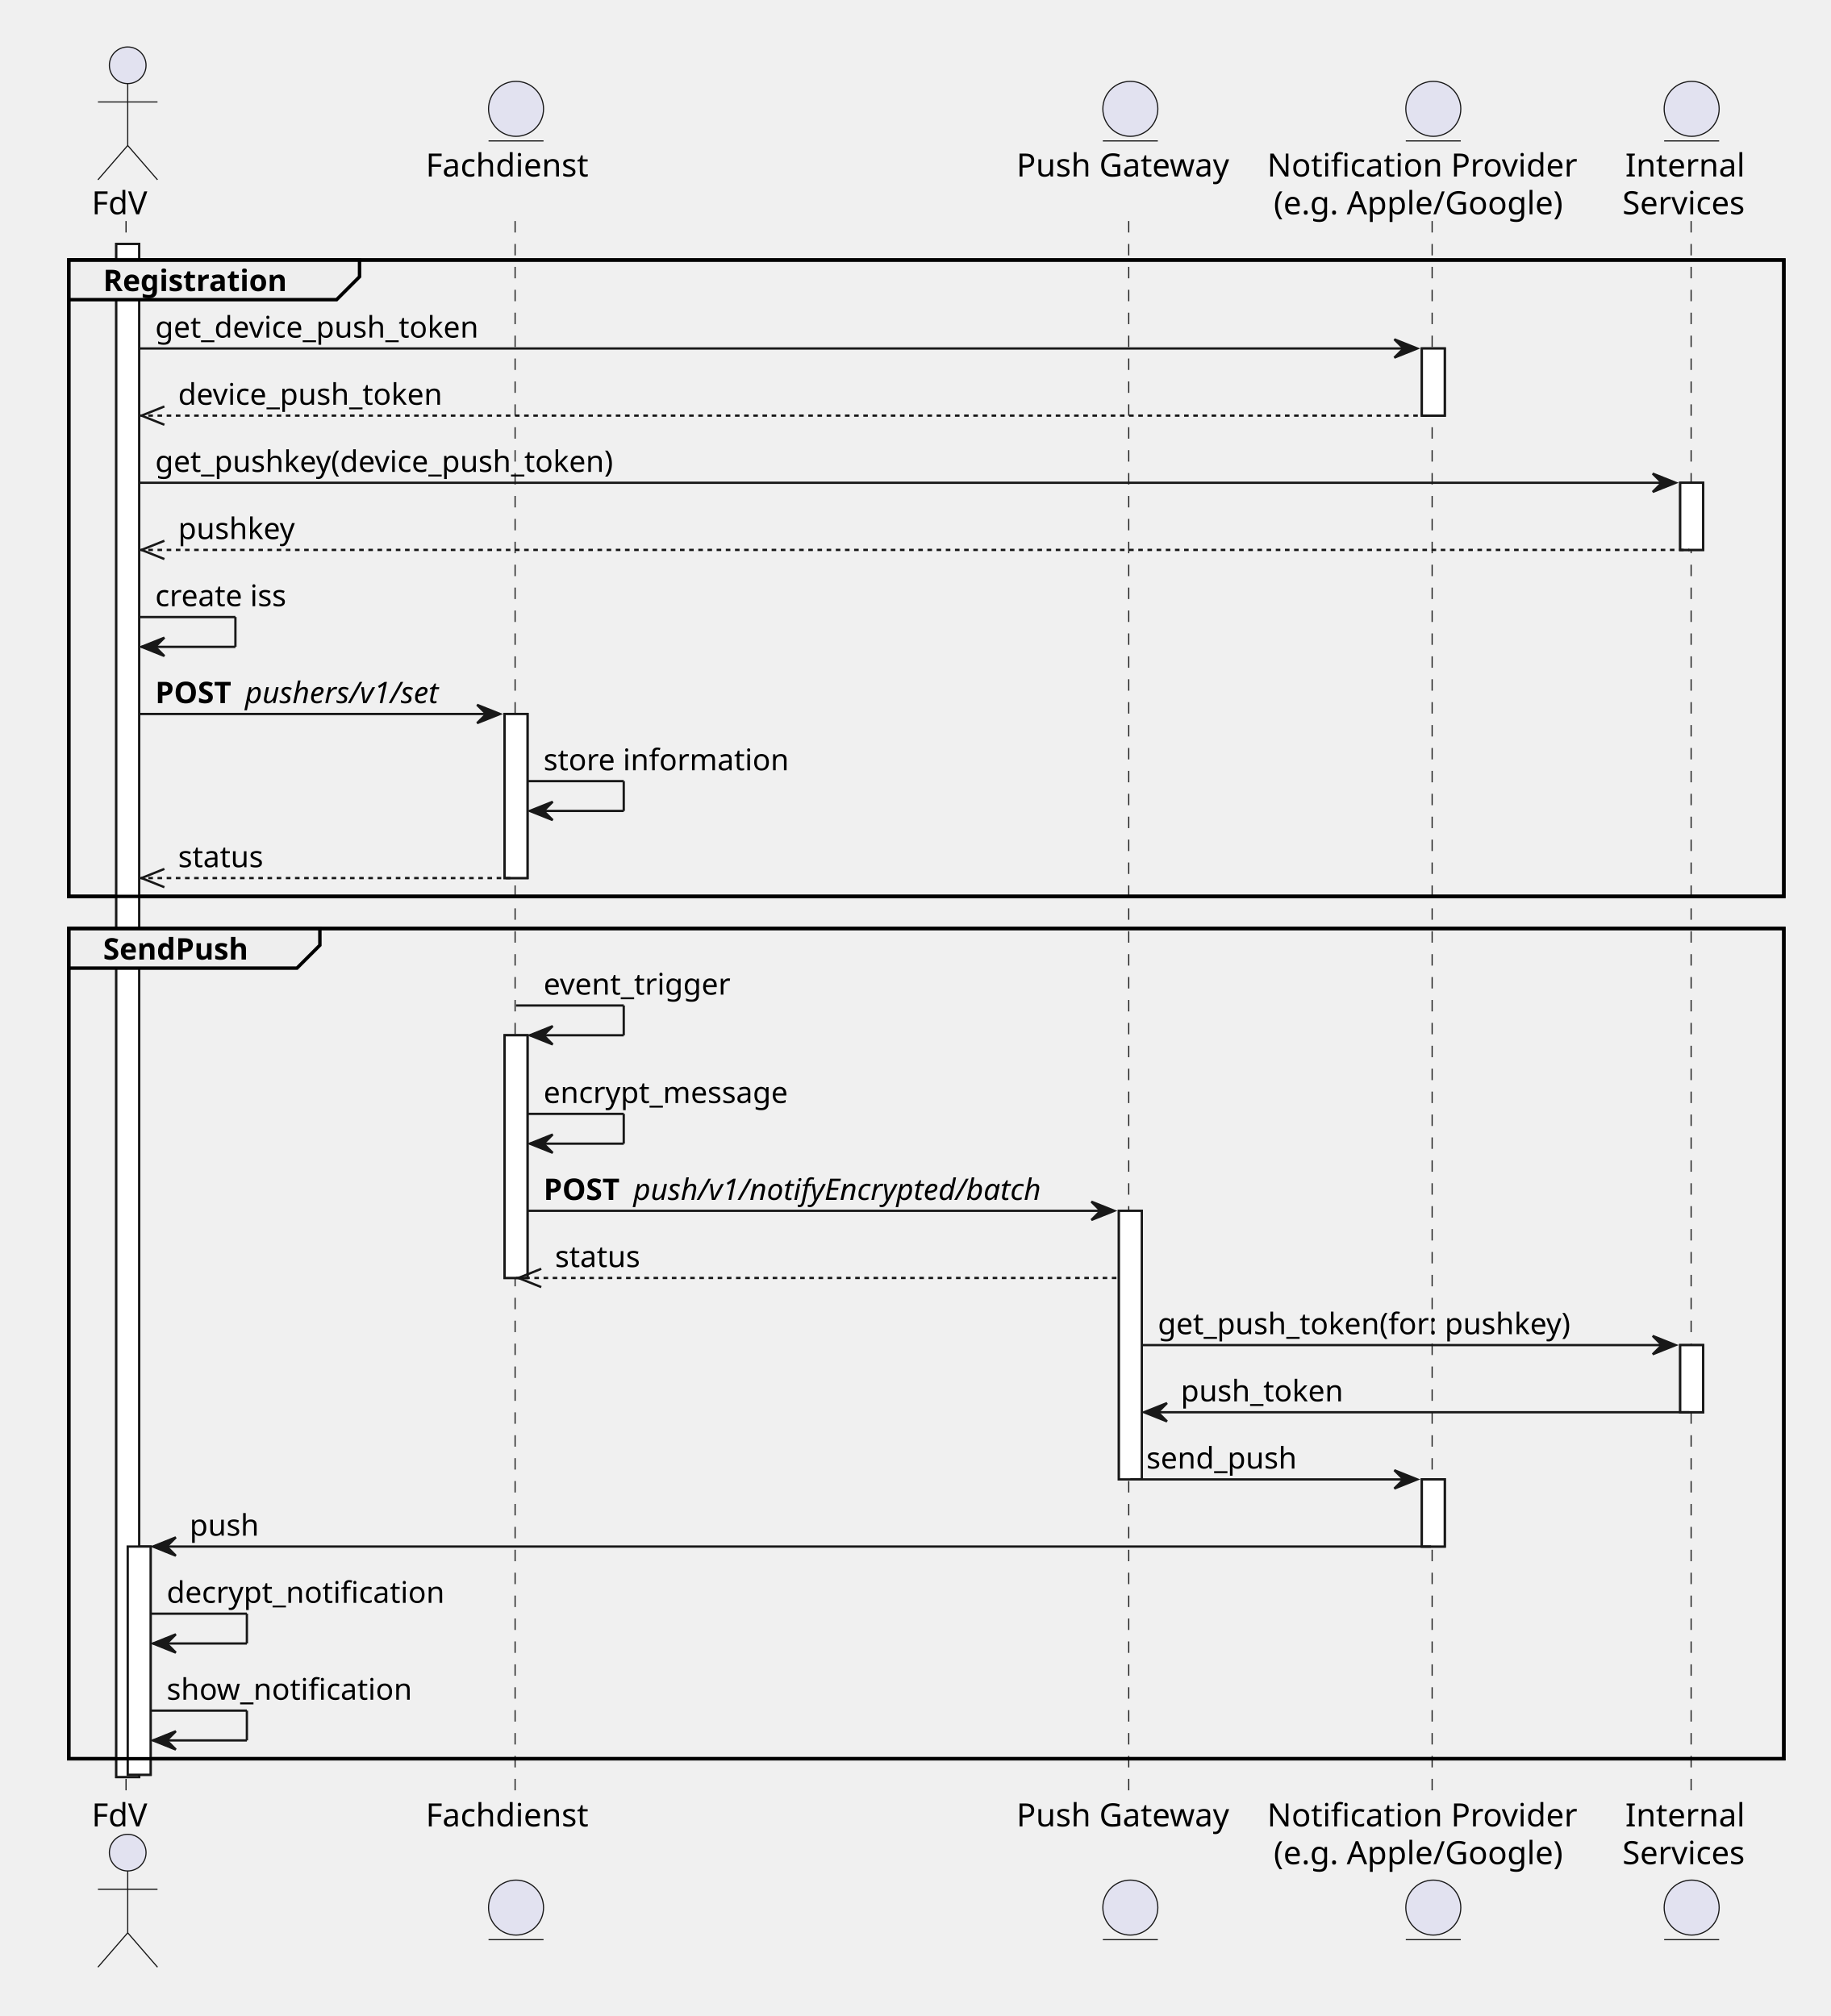
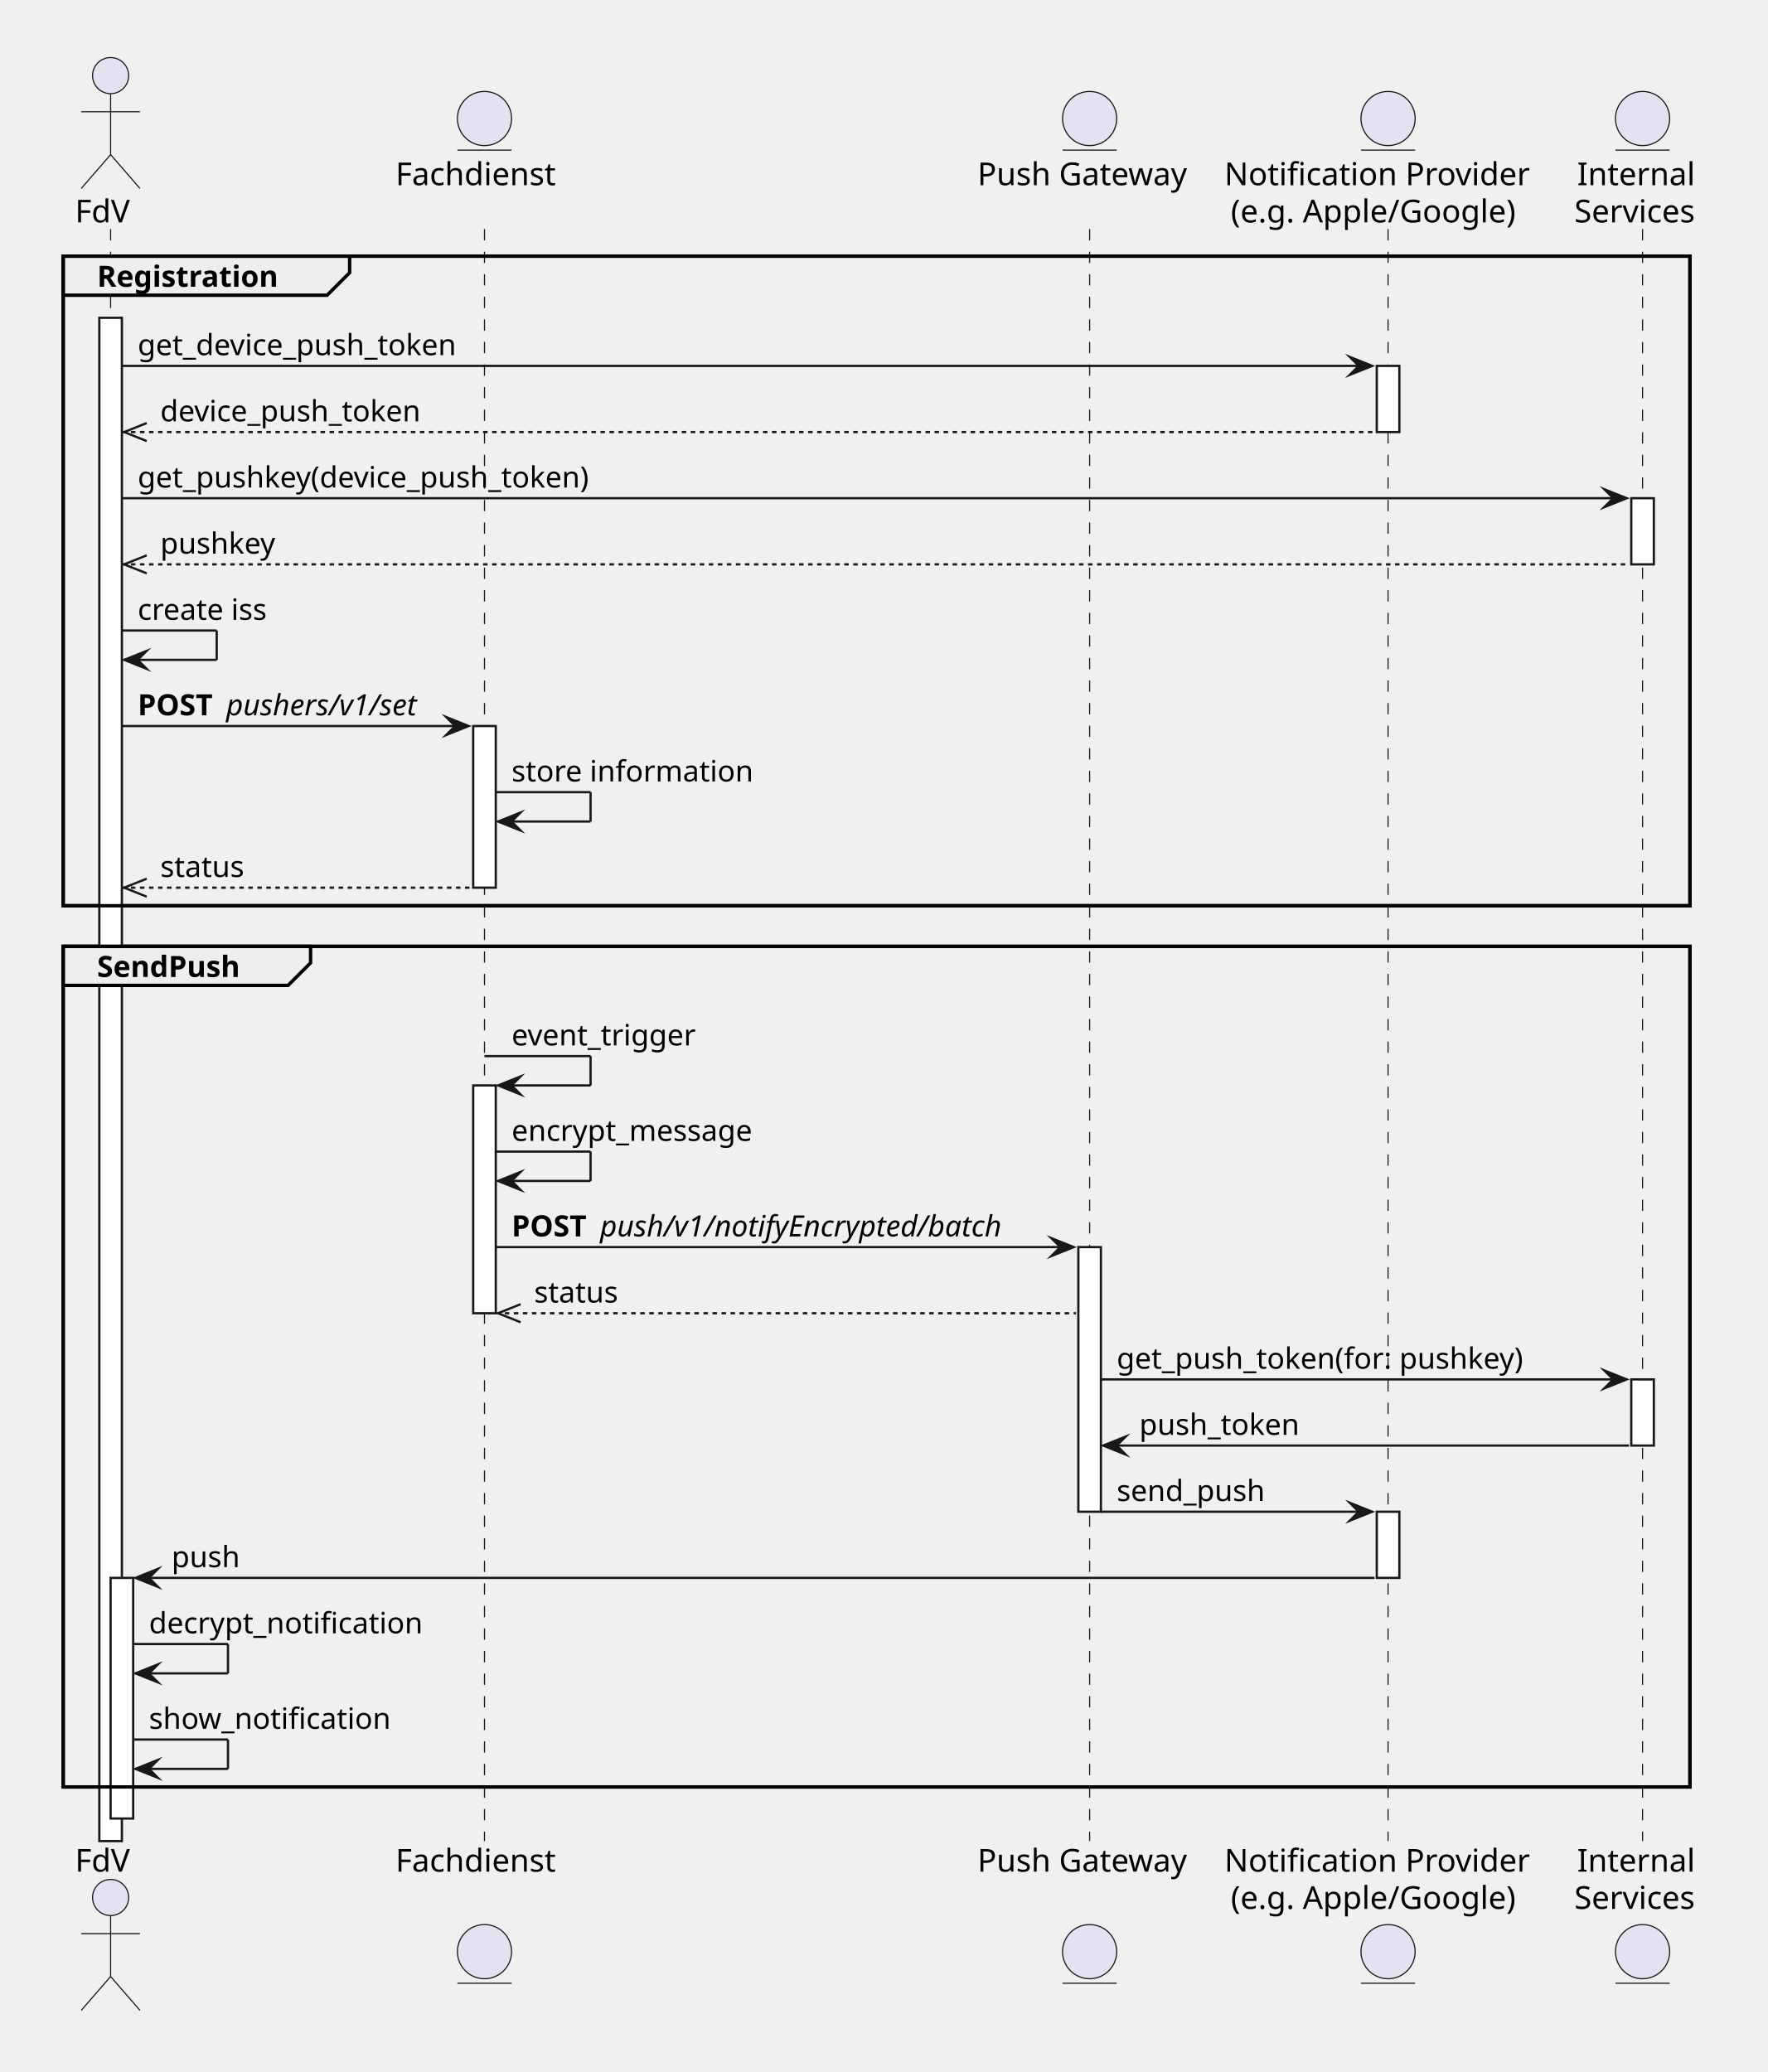
- <svg xmlns="http://www.w3.org/2000/svg" contentStyleType="text/css" data-diagram-type="SEQUENCE" height="880px" preserveAspectRatio="none" style="width:799px;height:880px;background:#FFFFFF;" version="1.1" viewBox="0 0 799 880" width="799px" zoomAndPan="magnify">
+ <svg xmlns="http://www.w3.org/2000/svg" version="1.1" data-diagram-type="SEQUENCE" style="width:783px;height:918px;background:#FFFFFF;" width="783px" height="918px" viewBox="0 0 783 918" zoomAndPan="magnify" preserveAspectRatio="none" contentStyleType="text/css">
  <defs />
-   <g>
+   <g font-family="sans-serif" lengthAdjust="spacing">
+     <rect x="28" y="113.488" width="720.668" height="287.795" fill="none" style="stroke:#000;stroke-width:1.5;" />
+     <rect x="28" y="419.283" width="720.668" height="372.416" fill="none" style="stroke:#000;stroke-width:1.5;" />
    <g>
-       <rect fill="#FFFFFF" height="669.211" style="stroke:#181818;stroke-width:1;" width="10" x="50.735" y="106.488" />
+       <rect x="45.5" y="101.488" width="8" height="714.211" fill="#000" fill-opacity="0" />
+       <line x1="49" y1="101.488" x2="49" y2="815.699" style="stroke:#181818;stroke-width:0.5;stroke-dasharray:5,5;" />
    </g>
    <g>
-       <rect fill="#FFFFFF" height="99.621" style="stroke:#181818;stroke-width:1;" width="10" x="55.735" y="675.078" />
+       <rect x="44" y="140.799" width="10" height="674.9" fill="#FFF" style="stroke:#181818;stroke-width:1;" />
    </g>
    <g>
-       <rect fill="#FFFFFF" height="71.621" style="stroke:#181818;stroke-width:1;" width="10" x="220.197" y="311.662" />
+       <rect x="49" y="699.078" width="10" height="106.621" fill="#FFF" style="stroke:#181818;stroke-width:1;" />
    </g>
    <g>
-       <rect fill="#FFFFFF" height="105.932" style="stroke:#181818;stroke-width:1;" width="10" x="220.197" y="451.904" />
+       <rect x="211.133" y="101.488" width="8" height="714.211" fill="#000" fill-opacity="0" />
+       <line x1="214.633" y1="101.488" x2="214.633" y2="815.699" style="stroke:#181818;stroke-width:0.5;stroke-dasharray:5,5;" />
    </g>
    <g>
-       <rect fill="#FFFFFF" height="117.242" style="stroke:#181818;stroke-width:1;" width="10" x="488.275" y="528.525" />
+       <rect x="209.633" y="321.662" width="10" height="71.621" fill="#FFF" style="stroke:#181818;stroke-width:1;" />
    </g>
    <g>
-       <rect fill="#FFFFFF" height="29.311" style="stroke:#181818;stroke-width:1;" width="10" x="620.486" y="152.109" />
+       <rect x="209.633" y="480.904" width="10" height="100.932" fill="#FFF" style="stroke:#181818;stroke-width:1;" />
    </g>
    <g>
-       <rect fill="#FFFFFF" height="29.311" style="stroke:#181818;stroke-width:1;" width="10" x="620.486" y="645.768" />
+       <rect x="479.211" y="101.488" width="8" height="714.211" fill="#000" fill-opacity="0" />
+       <line x1="482.711" y1="101.488" x2="482.711" y2="815.699" style="stroke:#181818;stroke-width:0.5;stroke-dasharray:5,5;" />
    </g>
    <g>
-       <rect fill="#FFFFFF" height="29.311" style="stroke:#181818;stroke-width:1;" width="10" x="733.231" y="210.731" />
+       <rect x="477.711" y="552.525" width="10" height="117.242" fill="#FFF" style="stroke:#181818;stroke-width:1;" />
    </g>
    <g>
-       <rect fill="#FFFFFF" height="29.311" style="stroke:#181818;stroke-width:1;" width="10" x="733.231" y="587.146" />
-     </g>
-     <rect fill="none" height="277.795" style="stroke:#000000;stroke-width:1.5;" width="748.466" x="30" y="113.488" />
-     <rect fill="none" height="362.416" style="stroke:#000000;stroke-width:1.5;" width="748.466" x="30" y="405.283" />
-     <g class="participant-lifeline" data-entity-uid="part1" data-qualified-name="App" id="part1-lifeline">
-       <g>
-         <rect fill="#000000" fill-opacity="0" height="688.211" width="8" x="51.735" y="96.488" />
-         <line style="stroke:#181818;stroke-width:0.5;stroke-dasharray:5,5;" x1="55" x2="55" y1="96.488" y2="784.699" />
-       </g>
-     </g>
-     <g class="participant-lifeline" data-entity-uid="part2" data-qualified-name="Fachdienst" id="part2-lifeline">
-       <g>
-         <rect fill="#000000" fill-opacity="0" height="688.211" width="8" x="221.197" y="96.488" />
-         <line style="stroke:#181818;stroke-width:0.5;stroke-dasharray:5,5;" x1="224.789" x2="224.789" y1="96.488" y2="784.699" />
-       </g>
-     </g>
-     <g class="participant-lifeline" data-entity-uid="part3" data-qualified-name="NotificationService" id="part3-lifeline">
-       <g>
-         <rect fill="#000000" fill-opacity="0" height="688.211" width="8" x="489.275" y="96.488" />
-         <line style="stroke:#181818;stroke-width:0.5;stroke-dasharray:5,5;" x1="492.575" x2="492.575" y1="96.488" y2="784.699" />
-       </g>
-     </g>
-     <g class="participant-lifeline" data-entity-uid="part4" data-qualified-name="NotificationProvider" id="part4-lifeline">
-       <g>
-         <rect fill="#000000" fill-opacity="0" height="688.211" width="8" x="621.486" y="96.488" />
-         <line style="stroke:#181818;stroke-width:0.5;stroke-dasharray:5,5;" x1="624.975" x2="624.975" y1="96.488" y2="784.699" />
-       </g>
-     </g>
-     <g class="participant-lifeline" data-entity-uid="part5" data-qualified-name="PrivateNotificationService" id="part5-lifeline">
-       <g>
-         <rect fill="#000000" fill-opacity="0" height="688.211" width="8" x="734.231" y="96.488" />
-         <line style="stroke:#181818;stroke-width:0.5;stroke-dasharray:5,5;" x1="737.997" x2="737.997" y1="96.488" y2="784.699" />
-       </g>
-     </g>
-     <g class="participant participant-head" data-entity-uid="part1" data-qualified-name="App" id="part1-head">
-       <text fill="#000000" font-family="sans-serif" font-size="14" lengthAdjust="spacing" textLength="25.471" x="40" y="93.535">FdV</text>
-       <ellipse cx="55.735" cy="28.5" fill="#E2E2F0" rx="8" ry="8" style="stroke:#181818;stroke-width:0.5;" />
-       <path d="M55.735,36.5 L55.735,63.5 M42.735,44.5 L68.735,44.5 M55.735,63.5 L42.735,78.5 M55.735,63.5 L68.735,78.5" fill="none" style="stroke:#181818;stroke-width:0.5;" />
-     </g>
-     <g class="participant participant-tail" data-entity-uid="part1" data-qualified-name="App" id="part1-tail">
-       <text fill="#000000" font-family="sans-serif" font-size="14" lengthAdjust="spacing" textLength="25.471" x="40" y="797.234">FdV</text>
-       <ellipse cx="55.735" cy="808.688" fill="#E2E2F0" rx="8" ry="8" style="stroke:#181818;stroke-width:0.5;" />
-       <path d="M55.735,816.688 L55.735,843.688 M42.735,824.688 L68.735,824.688 M55.735,843.688 L42.735,858.688 M55.735,843.688 L68.735,858.688" fill="none" style="stroke:#181818;stroke-width:0.5;" />
-     </g>
-     <g class="participant participant-head" data-entity-uid="part2" data-qualified-name="Fachdienst" id="part2-head">
-       <text fill="#000000" font-family="sans-serif" font-size="14" lengthAdjust="spacing" textLength="72.816" x="185.789" y="77.047">Fachdienst</text>
-       <text fill="#000000" font-family="sans-serif" font-size="14" lengthAdjust="spacing" textLength="4.43" x="219.982" y="93.535"> </text>
-       <ellipse cx="225.197" cy="47.512" fill="#E2E2F0" rx="12" ry="12" style="stroke:#181818;stroke-width:0.5;" />
-       <line style="stroke:#181818;stroke-width:0.5;" x1="213.197" x2="237.197" y1="61.512" y2="61.512" />
-     </g>
-     <g class="participant participant-tail" data-entity-uid="part2" data-qualified-name="Fachdienst" id="part2-tail">
-       <text fill="#000000" font-family="sans-serif" font-size="14" lengthAdjust="spacing" textLength="72.816" x="185.789" y="797.234">Fachdienst</text>
-       <text fill="#000000" font-family="sans-serif" font-size="14" lengthAdjust="spacing" textLength="4.43" x="219.982" y="813.723"> </text>
-       <ellipse cx="225.197" cy="832.676" fill="#E2E2F0" rx="12" ry="12" style="stroke:#181818;stroke-width:0.5;" />
-       <line style="stroke:#181818;stroke-width:0.5;" x1="213.197" x2="237.197" y1="846.676" y2="846.676" />
-     </g>
-     <g class="participant participant-head" data-entity-uid="part3" data-qualified-name="NotificationService" id="part3-head">
-       <text fill="#000000" font-family="sans-serif" font-size="14" lengthAdjust="spacing" textLength="93.399" x="443.575" y="77.047">Push Gateway</text>
-       <text fill="#000000" font-family="sans-serif" font-size="14" lengthAdjust="spacing" textLength="4.43" x="488.06" y="93.535"> </text>
-       <ellipse cx="493.275" cy="47.512" fill="#E2E2F0" rx="12" ry="12" style="stroke:#181818;stroke-width:0.5;" />
-       <line style="stroke:#181818;stroke-width:0.5;" x1="481.275" x2="505.275" y1="61.512" y2="61.512" />
-     </g>
-     <g class="participant participant-tail" data-entity-uid="part3" data-qualified-name="NotificationService" id="part3-tail">
-       <text fill="#000000" font-family="sans-serif" font-size="14" lengthAdjust="spacing" textLength="93.399" x="443.575" y="797.234">Push Gateway</text>
-       <text fill="#000000" font-family="sans-serif" font-size="14" lengthAdjust="spacing" textLength="4.43" x="488.06" y="813.723"> </text>
-       <ellipse cx="493.275" cy="832.676" fill="#E2E2F0" rx="12" ry="12" style="stroke:#181818;stroke-width:0.5;" />
-       <line style="stroke:#181818;stroke-width:0.5;" x1="481.275" x2="505.275" y1="846.676" y2="846.676" />
-     </g>
-     <g class="participant participant-head" data-entity-uid="part4" data-qualified-name="NotificationProvider" id="part4-head">
-       <text fill="#000000" font-family="sans-serif" font-size="14" lengthAdjust="spacing" textLength="139.023" x="552.975" y="77.047">Notification Provider</text>
-       <text fill="#000000" font-family="sans-serif" font-size="14" lengthAdjust="spacing" textLength="133.287" x="555.842" y="93.535">(e.g. Apple/Google)</text>
-       <ellipse cx="625.486" cy="47.512" fill="#E2E2F0" rx="12" ry="12" style="stroke:#181818;stroke-width:0.5;" />
-       <line style="stroke:#181818;stroke-width:0.5;" x1="613.486" x2="637.486" y1="61.512" y2="61.512" />
-     </g>
-     <g class="participant participant-tail" data-entity-uid="part4" data-qualified-name="NotificationProvider" id="part4-tail">
-       <text fill="#000000" font-family="sans-serif" font-size="14" lengthAdjust="spacing" textLength="139.023" x="552.975" y="797.234">Notification Provider</text>
-       <text fill="#000000" font-family="sans-serif" font-size="14" lengthAdjust="spacing" textLength="133.287" x="555.842" y="813.723">(e.g. Apple/Google)</text>
-       <ellipse cx="625.486" cy="832.676" fill="#E2E2F0" rx="12" ry="12" style="stroke:#181818;stroke-width:0.5;" />
-       <line style="stroke:#181818;stroke-width:0.5;" x1="613.486" x2="637.486" y1="846.676" y2="846.676" />
-     </g>
-     <g class="participant participant-head" data-entity-uid="part5" data-qualified-name="PrivateNotificationService" id="part5-head">
-       <text fill="#000000" font-family="sans-serif" font-size="14" lengthAdjust="spacing" textLength="51.953" x="709.255" y="77.047">Internal</text>
-       <text fill="#000000" font-family="sans-serif" font-size="14" lengthAdjust="spacing" textLength="54.469" x="707.997" y="93.535">Services</text>
-       <ellipse cx="738.231" cy="47.512" fill="#E2E2F0" rx="12" ry="12" style="stroke:#181818;stroke-width:0.5;" />
-       <line style="stroke:#181818;stroke-width:0.5;" x1="726.231" x2="750.231" y1="61.512" y2="61.512" />
-     </g>
-     <g class="participant participant-tail" data-entity-uid="part5" data-qualified-name="PrivateNotificationService" id="part5-tail">
-       <text fill="#000000" font-family="sans-serif" font-size="14" lengthAdjust="spacing" textLength="51.953" x="709.255" y="797.234">Internal</text>
-       <text fill="#000000" font-family="sans-serif" font-size="14" lengthAdjust="spacing" textLength="54.469" x="707.997" y="813.723">Services</text>
-       <ellipse cx="738.231" cy="832.676" fill="#E2E2F0" rx="12" ry="12" style="stroke:#181818;stroke-width:0.5;" />
-       <line style="stroke:#181818;stroke-width:0.5;" x1="726.231" x2="750.231" y1="846.676" y2="846.676" />
+       <rect x="611.422" y="101.488" width="8" height="714.211" fill="#000" fill-opacity="0" />
+       <line x1="614.922" y1="101.488" x2="614.922" y2="815.699" style="stroke:#181818;stroke-width:0.5;stroke-dasharray:5,5;" />
    </g>
    <g>
-       <rect fill="#FFFFFF" height="669.211" style="stroke:#181818;stroke-width:1;" width="10" x="50.735" y="106.488" />
+       <rect x="609.922" y="162.109" width="10" height="29.311" fill="#FFF" style="stroke:#181818;stroke-width:1;" />
    </g>
    <g>
-       <rect fill="#FFFFFF" height="99.621" style="stroke:#181818;stroke-width:1;" width="10" x="55.735" y="675.078" />
+       <rect x="609.922" y="669.768" width="10" height="29.311" fill="#FFF" style="stroke:#181818;stroke-width:1;" />
    </g>
    <g>
-       <rect fill="#FFFFFF" height="71.621" style="stroke:#181818;stroke-width:1;" width="10" x="220.197" y="311.662" />
+       <rect x="724.168" y="101.488" width="8" height="714.211" fill="#000" fill-opacity="0" />
+       <line x1="727.668" y1="101.488" x2="727.668" y2="815.699" style="stroke:#181818;stroke-width:0.5;stroke-dasharray:5,5;" />
    </g>
    <g>
-       <rect fill="#FFFFFF" height="105.932" style="stroke:#181818;stroke-width:1;" width="10" x="220.197" y="451.904" />
+       <rect x="722.668" y="220.73" width="10" height="29.311" fill="#FFF" style="stroke:#181818;stroke-width:1;" />
    </g>
    <g>
-       <rect fill="#FFFFFF" height="117.242" style="stroke:#181818;stroke-width:1;" width="10" x="488.275" y="528.525" />
+       <rect x="722.668" y="611.146" width="10" height="29.311" fill="#FFF" style="stroke:#181818;stroke-width:1;" />
    </g>
-     <g>
-       <rect fill="#FFFFFF" height="29.311" style="stroke:#181818;stroke-width:1;" width="10" x="620.486" y="152.109" />
-     </g>
-     <g>
-       <rect fill="#FFFFFF" height="29.311" style="stroke:#181818;stroke-width:1;" width="10" x="620.486" y="645.768" />
-     </g>
-     <g>
-       <rect fill="#FFFFFF" height="29.311" style="stroke:#181818;stroke-width:1;" width="10" x="733.231" y="210.731" />
-     </g>
-     <g>
-       <rect fill="#FFFFFF" height="29.311" style="stroke:#181818;stroke-width:1;" width="10" x="733.231" y="587.146" />
-     </g>
-     <path d="M30,113.488 L156.898,113.488 L156.898,120.799 L146.898,130.799 L30,130.799 L30,113.488" fill="#EEEEEE" style="stroke:#000000;stroke-width:1.5;" />
-     <rect fill="none" height="277.795" style="stroke:#000000;stroke-width:1.5;" width="748.466" x="30" y="113.488" />
-     <text fill="#000000" font-family="sans-serif" font-size="13" font-weight="bold" lengthAdjust="spacing" textLength="81.897" x="45" y="127.057">Registration</text>
-     <g class="message" data-entity-1="part1" data-entity-2="part4" id="msg1">
-       <polygon fill="#181818" points="608.486,148.109,618.486,152.109,608.486,156.109,612.486,152.109" style="stroke:#181818;stroke-width:1;" />
-       <line style="stroke:#181818;stroke-width:1;" x1="60.735" x2="614.486" y1="152.109" y2="152.109" />
-       <text fill="#000000" font-family="sans-serif" font-size="13" lengthAdjust="spacing" textLength="146.225" x="67.735" y="147.367">get_device_push_token</text>
-     </g>
-     <g class="message" data-entity-1="part4" data-entity-2="part1" id="msg2">
-       <line style="stroke:#181818;stroke-width:1;" x1="61.735" x2="71.735" y1="181.42" y2="177.42" />
-       <line style="stroke:#181818;stroke-width:1;" x1="61.735" x2="71.735" y1="181.42" y2="185.42" />
-       <line style="stroke:#181818;stroke-width:1;stroke-dasharray:2,2;" x1="60.735" x2="624.486" y1="181.42" y2="181.42" />
-       <text fill="#000000" font-family="sans-serif" font-size="13" lengthAdjust="spacing" textLength="119.514" x="77.735" y="176.678">device_push_token</text>
-     </g>
-     <g class="message" data-entity-1="part1" data-entity-2="part5" id="msg3">
-       <polygon fill="#181818" points="721.231,206.731,731.231,210.731,721.231,214.731,725.231,210.731" style="stroke:#181818;stroke-width:1;" />
-       <line style="stroke:#181818;stroke-width:1;" x1="60.735" x2="727.231" y1="210.731" y2="210.731" />
-       <text fill="#000000" font-family="sans-serif" font-size="13" lengthAdjust="spacing" textLength="207.257" x="67.735" y="205.988">get_pushkey(device_push_token)</text>
-     </g>
-     <g class="message" data-entity-1="part5" data-entity-2="part1" id="msg4">
-       <line style="stroke:#181818;stroke-width:1;" x1="61.735" x2="71.735" y1="240.041" y2="236.041" />
-       <line style="stroke:#181818;stroke-width:1;" x1="61.735" x2="71.735" y1="240.041" y2="244.041" />
-       <line style="stroke:#181818;stroke-width:1;stroke-dasharray:2,2;" x1="60.735" x2="737.231" y1="240.041" y2="240.041" />
-       <text fill="#000000" font-family="sans-serif" font-size="13" lengthAdjust="spacing" textLength="52.578" x="77.735" y="235.299">pushkey</text>
-     </g>
-     <g class="message" data-entity-1="part1" data-entity-2="part1" id="msg5">
-       <line style="stroke:#181818;stroke-width:1;" x1="60.735" x2="102.735" y1="269.352" y2="269.352" />
-       <line style="stroke:#181818;stroke-width:1;" x1="102.735" x2="102.735" y1="269.352" y2="282.352" />
-       <line style="stroke:#181818;stroke-width:1;" x1="61.735" x2="102.735" y1="282.352" y2="282.352" />
-       <polygon fill="#181818" points="71.735,278.352,61.735,282.352,71.735,286.352,67.735,282.352" style="stroke:#181818;stroke-width:1;" />
-       <text fill="#000000" font-family="sans-serif" font-size="13" lengthAdjust="spacing" textLength="59.63" x="67.735" y="264.609">create iss</text>
-     </g>
-     <g class="message" data-entity-1="part1" data-entity-2="part2" id="msg6">
-       <polygon fill="#181818" points="208.197,307.662,218.197,311.662,208.197,315.662,212.197,311.662" style="stroke:#181818;stroke-width:1;" />
-       <line style="stroke:#181818;stroke-width:1;" x1="60.735" x2="214.197" y1="311.662" y2="311.662" />
-       <text fill="#000000" font-family="sans-serif" font-size="13" font-weight="bold" lengthAdjust="spacing" textLength="35.071" x="67.735" y="306.92">POST</text>
-       <text fill="#000000" font-family="sans-serif" font-size="13" lengthAdjust="spacing" textLength="4.113" x="102.806" y="306.92"> </text>
-       <text fill="#000000" font-family="sans-serif" font-size="13" font-style="italic" lengthAdjust="spacing" textLength="97.449" x="106.919" y="306.92">pushers/v1/set</text>
-     </g>
-     <g class="message" data-entity-1="part2" data-entity-2="part2" id="msg7">
-       <line style="stroke:#181818;stroke-width:1;" x1="230.197" x2="272.197" y1="340.973" y2="340.973" />
-       <line style="stroke:#181818;stroke-width:1;" x1="272.197" x2="272.197" y1="340.973" y2="353.973" />
-       <line style="stroke:#181818;stroke-width:1;" x1="231.197" x2="272.197" y1="353.973" y2="353.973" />
-       <polygon fill="#181818" points="241.197,349.973,231.197,353.973,241.197,357.973,237.197,353.973" style="stroke:#181818;stroke-width:1;" />
-       <text fill="#000000" font-family="sans-serif" font-size="13" lengthAdjust="spacing" textLength="110.049" x="237.197" y="336.231">store information</text>
-     </g>
-     <g class="message" data-entity-1="part2" data-entity-2="part1" id="msg8">
-       <line style="stroke:#181818;stroke-width:1;" x1="61.735" x2="71.735" y1="383.283" y2="379.283" />
-       <line style="stroke:#181818;stroke-width:1;" x1="61.735" x2="71.735" y1="383.283" y2="387.283" />
-       <line style="stroke:#181818;stroke-width:1;stroke-dasharray:2,2;" x1="60.735" x2="224.197" y1="383.283" y2="383.283" />
-       <text fill="#000000" font-family="sans-serif" font-size="13" lengthAdjust="spacing" textLength="38.226" x="77.735" y="378.541">status</text>
-     </g>
-     <path d="M30,405.283 L139.594,405.283 L139.594,412.594 L129.594,422.594 L30,422.594 L30,405.283" fill="#EEEEEE" style="stroke:#000000;stroke-width:1.5;" />
-     <rect fill="none" height="362.416" style="stroke:#000000;stroke-width:1.5;" width="748.466" x="30" y="405.283" />
-     <text fill="#000000" font-family="sans-serif" font-size="13" font-weight="bold" lengthAdjust="spacing" textLength="64.594" x="45" y="418.852">SendPush</text>
-     <g class="message" data-entity-1="part2" data-entity-2="part2" id="msg9">
-       <line style="stroke:#181818;stroke-width:1;" x1="225.197" x2="272.197" y1="438.904" y2="438.904" />
-       <line style="stroke:#181818;stroke-width:1;" x1="272.197" x2="272.197" y1="438.904" y2="451.904" />
-       <line style="stroke:#181818;stroke-width:1;" x1="231.197" x2="272.197" y1="451.904" y2="451.904" />
-       <polygon fill="#181818" points="241.197,447.904,231.197,451.904,241.197,455.904,237.197,451.904" style="stroke:#181818;stroke-width:1;" />
-       <text fill="#000000" font-family="sans-serif" font-size="13" lengthAdjust="spacing" textLength="83.357" x="237.197" y="434.162">event_trigger</text>
-     </g>
-     <g class="message" data-entity-1="part2" data-entity-2="part2" id="msg10">
-       <line style="stroke:#181818;stroke-width:1;" x1="230.197" x2="272.197" y1="486.215" y2="486.215" />
-       <line style="stroke:#181818;stroke-width:1;" x1="272.197" x2="272.197" y1="486.215" y2="499.215" />
-       <line style="stroke:#181818;stroke-width:1;" x1="231.197" x2="272.197" y1="499.215" y2="499.215" />
-       <polygon fill="#181818" points="241.197,495.215,231.197,499.215,241.197,503.215,237.197,499.215" style="stroke:#181818;stroke-width:1;" />
-       <text fill="#000000" font-family="sans-serif" font-size="13" lengthAdjust="spacing" textLength="108.786" x="237.197" y="481.473">encrypt_message</text>
-     </g>
-     <g class="message" data-entity-1="part2" data-entity-2="part3" id="msg11">
-       <polygon fill="#181818" points="476.275,524.525,486.275,528.525,476.275,532.525,480.275,528.525" style="stroke:#181818;stroke-width:1;" />
-       <line style="stroke:#181818;stroke-width:1;" x1="230.197" x2="482.275" y1="528.525" y2="528.525" />
-       <text fill="#000000" font-family="sans-serif" font-size="13" font-weight="bold" lengthAdjust="spacing" textLength="35.071" x="237.197" y="523.783">POST</text>
-       <text fill="#000000" font-family="sans-serif" font-size="13" lengthAdjust="spacing" textLength="4.113" x="272.268" y="523.783"> </text>
-       <text fill="#000000" font-family="sans-serif" font-size="13" font-style="italic" lengthAdjust="spacing" textLength="199.894" x="276.381" y="523.783">push/v1/notifyEncrypted/batch</text>
-     </g>
-     <g class="message" data-entity-1="part3" data-entity-2="part2" id="msg12">
-       <line style="stroke:#181818;stroke-width:1;" x1="226.197" x2="236.197" y1="557.836" y2="553.836" />
-       <line style="stroke:#181818;stroke-width:1;" x1="226.197" x2="236.197" y1="557.836" y2="561.836" />
-       <line style="stroke:#181818;stroke-width:1;stroke-dasharray:2,2;" x1="225.197" x2="487.275" y1="557.836" y2="557.836" />
-       <text fill="#000000" font-family="sans-serif" font-size="13" lengthAdjust="spacing" textLength="38.226" x="242.197" y="553.094">status</text>
-     </g>
-     <g class="message" data-entity-1="part3" data-entity-2="part5" id="msg13">
-       <polygon fill="#181818" points="721.231,583.146,731.231,587.146,721.231,591.146,725.231,587.146" style="stroke:#181818;stroke-width:1;" />
-       <line style="stroke:#181818;stroke-width:1;" x1="498.275" x2="727.231" y1="587.146" y2="587.146" />
-       <text fill="#000000" font-family="sans-serif" font-size="13" lengthAdjust="spacing" textLength="187.256" x="505.275" y="582.404">get_push_token(for: pushkey)</text>
-     </g>
-     <g class="message" data-entity-1="part5" data-entity-2="part3" id="msg14">
-       <polygon fill="#181818" points="509.275,612.457,499.275,616.457,509.275,620.457,505.275,616.457" style="stroke:#181818;stroke-width:1;" />
-       <line style="stroke:#181818;stroke-width:1;" x1="503.275" x2="737.231" y1="616.457" y2="616.457" />
-       <text fill="#000000" font-family="sans-serif" font-size="13" lengthAdjust="spacing" textLength="73.201" x="515.275" y="611.715">push_token</text>
-     </g>
-     <g class="message" data-entity-1="part3" data-entity-2="part4" id="msg15">
-       <polygon fill="#181818" points="608.486,641.768,618.486,645.768,608.486,649.768,612.486,645.768" style="stroke:#181818;stroke-width:1;" />
-       <line style="stroke:#181818;stroke-width:1;" x1="493.275" x2="614.486" y1="645.768" y2="645.768" />
-       <text fill="#000000" font-family="sans-serif" font-size="13" lengthAdjust="spacing" textLength="67.564" x="500.275" y="641.025">send_push</text>
-     </g>
-     <g class="message" data-entity-1="part4" data-entity-2="part1" id="msg16">
-       <polygon fill="#181818" points="76.735,671.078,66.735,675.078,76.735,679.078,72.735,675.078" style="stroke:#181818;stroke-width:1;" />
-       <line style="stroke:#181818;stroke-width:1;" x1="70.735" x2="624.486" y1="675.078" y2="675.078" />
-       <text fill="#000000" font-family="sans-serif" font-size="13" lengthAdjust="spacing" textLength="30.945" x="82.735" y="670.336">push</text>
-     </g>
-     <g class="message" data-entity-1="part1" data-entity-2="part1" id="msg17">
-       <line style="stroke:#181818;stroke-width:1;" x1="65.735" x2="107.735" y1="704.389" y2="704.389" />
-       <line style="stroke:#181818;stroke-width:1;" x1="107.735" x2="107.735" y1="704.389" y2="717.389" />
-       <line style="stroke:#181818;stroke-width:1;" x1="66.735" x2="107.735" y1="717.389" y2="717.389" />
-       <polygon fill="#181818" points="76.735,713.389,66.735,717.389,76.735,721.389,72.735,717.389" style="stroke:#181818;stroke-width:1;" />
-       <text fill="#000000" font-family="sans-serif" font-size="13" lengthAdjust="spacing" textLength="125.461" x="72.735" y="699.646">decrypt_notification</text>
-     </g>
-     <g class="message" data-entity-1="part1" data-entity-2="part1" id="msg18">
-       <line style="stroke:#181818;stroke-width:1;" x1="65.735" x2="107.735" y1="746.699" y2="746.699" />
-       <line style="stroke:#181818;stroke-width:1;" x1="107.735" x2="107.735" y1="746.699" y2="759.699" />
-       <line style="stroke:#181818;stroke-width:1;" x1="66.735" x2="107.735" y1="759.699" y2="759.699" />
-       <polygon fill="#181818" points="76.735,755.699,66.735,759.699,76.735,763.699,72.735,759.699" style="stroke:#181818;stroke-width:1;" />
-       <text fill="#000000" font-family="sans-serif" font-size="13" lengthAdjust="spacing" textLength="110.919" x="72.735" y="741.957">show_notification</text>
-     </g>
+     <text x="33.265" y="98.535" fill="#000" font-size="14" textLength="25.471">FdV</text>
+     <ellipse cx="49" cy="33.5" rx="8" ry="8" fill="#E2E2F0" style="stroke:#181818;stroke-width:0.5;" />
+     <path d="M49,41.5 L49,68.5 M36,49.5 L62,49.5 M49,68.5 L36,83.5 M49,68.5 L62,83.5" style="stroke:#181818;stroke-width:0.5;" fill="none" />
+     <text x="175.225" y="82.047" fill="#000" font-size="14" textLength="72.816">Fachdienst</text>
+     <text x="209.418" y="98.535" fill="#000" font-size="14"> </text>
+     <ellipse cx="214.633" cy="52.512" rx="12" ry="12" fill="#E2E2F0" style="stroke:#181818;stroke-width:0.5;" />
+     <line x1="202.633" y1="66.512" x2="226.633" y2="66.512" style="stroke:#181818;stroke-width:0.5;" />
+     <text x="433.012" y="82.047" fill="#000" font-size="14" textLength="93.399">Push Gateway</text>
+     <text x="477.497" y="98.535" fill="#000" font-size="14"> </text>
+     <ellipse cx="482.711" cy="52.512" rx="12" ry="12" fill="#E2E2F0" style="stroke:#181818;stroke-width:0.5;" />
+     <line x1="470.711" y1="66.512" x2="494.711" y2="66.512" style="stroke:#181818;stroke-width:0.5;" />
+     <text x="542.411" y="82.047" fill="#000" font-size="14" textLength="139.022">Notification Provider</text>
+     <text x="545.279" y="98.535" fill="#000" font-size="14" textLength="133.287">(e.g. Apple/Google)</text>
+     <ellipse cx="614.922" cy="52.512" rx="12" ry="12" fill="#E2E2F0" style="stroke:#181818;stroke-width:0.5;" />
+     <line x1="602.922" y1="66.512" x2="626.922" y2="66.512" style="stroke:#181818;stroke-width:0.5;" />
+     <text x="698.691" y="82.047" fill="#000" font-size="14" textLength="51.953">Internal</text>
+     <text x="697.434" y="98.535" fill="#000" font-size="14" textLength="54.469">Services</text>
+     <ellipse cx="727.668" cy="52.512" rx="12" ry="12" fill="#E2E2F0" style="stroke:#181818;stroke-width:0.5;" />
+     <line x1="715.668" y1="66.512" x2="739.668" y2="66.512" style="stroke:#181818;stroke-width:0.5;" />
+     <text x="33.265" y="829.234" fill="#000" font-size="14" textLength="25.471">FdV</text>
+     <ellipse cx="49" cy="840.688" rx="8" ry="8" fill="#E2E2F0" style="stroke:#181818;stroke-width:0.5;" />
+     <path d="M49,848.688 L49,875.688 M36,856.688 L62,856.688 M49,875.688 L36,890.688 M49,875.688 L62,890.688" style="stroke:#181818;stroke-width:0.5;" fill="none" />
+     <text x="175.225" y="829.234" fill="#000" font-size="14" textLength="72.816">Fachdienst</text>
+     <text x="209.418" y="845.723" fill="#000" font-size="14"> </text>
+     <ellipse cx="214.633" cy="864.676" rx="12" ry="12" fill="#E2E2F0" style="stroke:#181818;stroke-width:0.5;" />
+     <line x1="202.633" y1="878.676" x2="226.633" y2="878.676" style="stroke:#181818;stroke-width:0.5;" />
+     <text x="433.012" y="829.234" fill="#000" font-size="14" textLength="93.399">Push Gateway</text>
+     <text x="477.497" y="845.723" fill="#000" font-size="14"> </text>
+     <ellipse cx="482.711" cy="864.676" rx="12" ry="12" fill="#E2E2F0" style="stroke:#181818;stroke-width:0.5;" />
+     <line x1="470.711" y1="878.676" x2="494.711" y2="878.676" style="stroke:#181818;stroke-width:0.5;" />
+     <text x="542.411" y="829.234" fill="#000" font-size="14" textLength="139.022">Notification Provider</text>
+     <text x="545.279" y="845.723" fill="#000" font-size="14" textLength="133.287">(e.g. Apple/Google)</text>
+     <ellipse cx="614.922" cy="864.676" rx="12" ry="12" fill="#E2E2F0" style="stroke:#181818;stroke-width:0.5;" />
+     <line x1="602.922" y1="878.676" x2="626.922" y2="878.676" style="stroke:#181818;stroke-width:0.5;" />
+     <text x="698.691" y="829.234" fill="#000" font-size="14" textLength="51.953">Internal</text>
+     <text x="697.434" y="845.723" fill="#000" font-size="14" textLength="54.469">Services</text>
+     <ellipse cx="727.668" cy="864.676" rx="12" ry="12" fill="#E2E2F0" style="stroke:#181818;stroke-width:0.5;" />
+     <line x1="715.668" y1="878.676" x2="739.668" y2="878.676" style="stroke:#181818;stroke-width:0.5;" />
+     <path d="M28,113.488 L154.897,113.488 L154.897,120.799 L144.897,130.799 L28,130.799 L28,113.488" style="stroke:#000;stroke-width:1.5;" fill="#EEE" />
+     <rect x="28" y="113.488" width="720.668" height="287.795" fill="none" style="stroke:#000;stroke-width:1.5;" />
+     <text x="43" y="127.057" fill="#000" font-size="13" textLength="81.897" font-weight="700">Registration</text>
+     <polygon points="597.922,158.109,607.922,162.109,597.922,166.109,601.922,162.109" fill="#181818" style="stroke:#181818;stroke-width:1;stroke-linejoin:miter;stroke-miterlimit:10;" />
+     <line x1="54" y1="162.109" x2="603.922" y2="162.109" style="stroke:#181818;stroke-width:1;" />
+     <text x="61" y="157.367" fill="#000" font-size="13" textLength="146.225">get_device_push_token</text>
+     <line x1="55" y1="191.42" x2="65" y2="187.42" style="stroke:#181818;stroke-width:1;" />
+     <line x1="55" y1="191.42" x2="65" y2="195.42" style="stroke:#181818;stroke-width:1;" />
+     <line x1="54" y1="191.42" x2="608.922" y2="191.42" style="stroke:#181818;stroke-width:1;stroke-dasharray:2,2;" />
+     <text x="71" y="186.678" fill="#000" font-size="13" textLength="119.514">device_push_token</text>
+     <polygon points="710.668,216.73,720.668,220.73,710.668,224.73,714.668,220.73" fill="#181818" style="stroke:#181818;stroke-width:1;stroke-linejoin:miter;stroke-miterlimit:10;" />
+     <line x1="54" y1="220.73" x2="716.668" y2="220.73" style="stroke:#181818;stroke-width:1;" />
+     <text x="61" y="215.988" fill="#000" font-size="13" textLength="207.257">get_pushkey(device_push_token)</text>
+     <line x1="55" y1="250.041" x2="65" y2="246.041" style="stroke:#181818;stroke-width:1;" />
+     <line x1="55" y1="250.041" x2="65" y2="254.041" style="stroke:#181818;stroke-width:1;" />
+     <line x1="54" y1="250.041" x2="721.668" y2="250.041" style="stroke:#181818;stroke-width:1;stroke-dasharray:2,2;" />
+     <text x="71" y="245.299" fill="#000" font-size="13" textLength="52.578">pushkey</text>
+     <line x1="54" y1="279.352" x2="96" y2="279.352" style="stroke:#181818;stroke-width:1;" />
+     <line x1="96" y1="279.352" x2="96" y2="292.352" style="stroke:#181818;stroke-width:1;" />
+     <line x1="55" y1="292.352" x2="96" y2="292.352" style="stroke:#181818;stroke-width:1;" />
+     <polygon points="65,288.352,55,292.352,65,296.352,61,292.352" fill="#181818" style="stroke:#181818;stroke-width:1;stroke-linejoin:miter;stroke-miterlimit:10;" />
+     <text x="61" y="274.609" fill="#000" font-size="13" textLength="59.63">create iss</text>
+     <polygon points="197.633,317.662,207.633,321.662,197.633,325.662,201.633,321.662" fill="#181818" style="stroke:#181818;stroke-width:1;stroke-linejoin:miter;stroke-miterlimit:10;" />
+     <line x1="54" y1="321.662" x2="203.633" y2="321.662" style="stroke:#181818;stroke-width:1;" />
+     <text x="61" y="316.92" fill="#000" font-size="13" textLength="35.071" font-weight="700">POST</text>
+     <text x="96.071" y="316.92" fill="#000" font-size="13"> </text>
+     <text x="100.184" y="316.92" fill="#000" font-size="13" textLength="97.449" font-style="italic">pushers/v1/set</text>
+     <line x1="219.633" y1="350.973" x2="261.633" y2="350.973" style="stroke:#181818;stroke-width:1;" />
+     <line x1="261.633" y1="350.973" x2="261.633" y2="363.973" style="stroke:#181818;stroke-width:1;" />
+     <line x1="220.633" y1="363.973" x2="261.633" y2="363.973" style="stroke:#181818;stroke-width:1;" />
+     <polygon points="230.633,359.973,220.633,363.973,230.633,367.973,226.633,363.973" fill="#181818" style="stroke:#181818;stroke-width:1;stroke-linejoin:miter;stroke-miterlimit:10;" />
+     <text x="226.633" y="346.23" fill="#000" font-size="13" textLength="110.049">store information</text>
+     <line x1="55" y1="393.283" x2="65" y2="389.283" style="stroke:#181818;stroke-width:1;" />
+     <line x1="55" y1="393.283" x2="65" y2="397.283" style="stroke:#181818;stroke-width:1;" />
+     <line x1="54" y1="393.283" x2="208.633" y2="393.283" style="stroke:#181818;stroke-width:1;stroke-dasharray:2,2;" />
+     <text x="71" y="388.541" fill="#000" font-size="13" textLength="38.226">status</text>
+     <path d="M28,419.283 L137.594,419.283 L137.594,426.594 L127.594,436.594 L28,436.594 L28,419.283" style="stroke:#000;stroke-width:1.5;" fill="#EEE" />
+     <rect x="28" y="419.283" width="720.668" height="372.416" fill="none" style="stroke:#000;stroke-width:1.5;" />
+     <text x="43" y="432.852" fill="#000" font-size="13" textLength="64.594" font-weight="700">SendPush</text>
+     <line x1="214.633" y1="467.904" x2="261.633" y2="467.904" style="stroke:#181818;stroke-width:1;" />
+     <line x1="261.633" y1="467.904" x2="261.633" y2="480.904" style="stroke:#181818;stroke-width:1;" />
+     <line x1="220.633" y1="480.904" x2="261.633" y2="480.904" style="stroke:#181818;stroke-width:1;" />
+     <polygon points="230.633,476.904,220.633,480.904,230.633,484.904,226.633,480.904" fill="#181818" style="stroke:#181818;stroke-width:1;stroke-linejoin:miter;stroke-miterlimit:10;" />
+     <text x="226.633" y="463.162" fill="#000" font-size="13" textLength="83.357">event_trigger</text>
+     <line x1="219.633" y1="510.215" x2="261.633" y2="510.215" style="stroke:#181818;stroke-width:1;" />
+     <line x1="261.633" y1="510.215" x2="261.633" y2="523.215" style="stroke:#181818;stroke-width:1;" />
+     <line x1="220.633" y1="523.215" x2="261.633" y2="523.215" style="stroke:#181818;stroke-width:1;" />
+     <polygon points="230.633,519.215,220.633,523.215,230.633,527.215,226.633,523.215" fill="#181818" style="stroke:#181818;stroke-width:1;stroke-linejoin:miter;stroke-miterlimit:10;" />
+     <text x="226.633" y="505.473" fill="#000" font-size="13" textLength="108.786">encrypt_message</text>
+     <polygon points="465.711,548.525,475.711,552.525,465.711,556.525,469.711,552.525" fill="#181818" style="stroke:#181818;stroke-width:1;stroke-linejoin:miter;stroke-miterlimit:10;" />
+     <line x1="219.633" y1="552.525" x2="471.711" y2="552.525" style="stroke:#181818;stroke-width:1;" />
+     <text x="226.633" y="547.783" fill="#000" font-size="13" textLength="35.071" font-weight="700">POST</text>
+     <text x="261.704" y="547.783" fill="#000" font-size="13"> </text>
+     <text x="265.817" y="547.783" fill="#000" font-size="13" textLength="199.894" font-style="italic">push/v1/notifyEncrypted/batch</text>
+     <line x1="220.633" y1="581.836" x2="230.633" y2="577.836" style="stroke:#181818;stroke-width:1;" />
+     <line x1="220.633" y1="581.836" x2="230.633" y2="585.836" style="stroke:#181818;stroke-width:1;" />
+     <line x1="219.633" y1="581.836" x2="476.711" y2="581.836" style="stroke:#181818;stroke-width:1;stroke-dasharray:2,2;" />
+     <text x="236.633" y="577.094" fill="#000" font-size="13" textLength="38.226">status</text>
+     <polygon points="710.668,607.146,720.668,611.146,710.668,615.146,714.668,611.146" fill="#181818" style="stroke:#181818;stroke-width:1;stroke-linejoin:miter;stroke-miterlimit:10;" />
+     <line x1="487.711" y1="611.146" x2="716.668" y2="611.146" style="stroke:#181818;stroke-width:1;" />
+     <text x="494.711" y="606.404" fill="#000" font-size="13" textLength="187.256">get_push_token(for: pushkey)</text>
+     <polygon points="498.711,636.457,488.711,640.457,498.711,644.457,494.711,640.457" fill="#181818" style="stroke:#181818;stroke-width:1;stroke-linejoin:miter;stroke-miterlimit:10;" />
+     <line x1="492.711" y1="640.457" x2="721.668" y2="640.457" style="stroke:#181818;stroke-width:1;" />
+     <text x="504.711" y="635.715" fill="#000" font-size="13" textLength="73.201">push_token</text>
+     <polygon points="597.922,665.768,607.922,669.768,597.922,673.768,601.922,669.768" fill="#181818" style="stroke:#181818;stroke-width:1;stroke-linejoin:miter;stroke-miterlimit:10;" />
+     <line x1="487.711" y1="669.768" x2="603.922" y2="669.768" style="stroke:#181818;stroke-width:1;" />
+     <text x="494.711" y="665.025" fill="#000" font-size="13" textLength="67.564">send_push</text>
+     <polygon points="70,695.078,60,699.078,70,703.078,66,699.078" fill="#181818" style="stroke:#181818;stroke-width:1;stroke-linejoin:miter;stroke-miterlimit:10;" />
+     <line x1="64" y1="699.078" x2="608.922" y2="699.078" style="stroke:#181818;stroke-width:1;" />
+     <text x="76" y="694.336" fill="#000" font-size="13" textLength="30.945">push</text>
+     <line x1="59" y1="728.389" x2="101" y2="728.389" style="stroke:#181818;stroke-width:1;" />
+     <line x1="101" y1="728.389" x2="101" y2="741.389" style="stroke:#181818;stroke-width:1;" />
+     <line x1="60" y1="741.389" x2="101" y2="741.389" style="stroke:#181818;stroke-width:1;" />
+     <polygon points="70,737.389,60,741.389,70,745.389,66,741.389" fill="#181818" style="stroke:#181818;stroke-width:1;stroke-linejoin:miter;stroke-miterlimit:10;" />
+     <text x="66" y="723.646" fill="#000" font-size="13" textLength="125.461">decrypt_notification</text>
+     <line x1="59" y1="770.699" x2="101" y2="770.699" style="stroke:#181818;stroke-width:1;" />
+     <line x1="101" y1="770.699" x2="101" y2="783.699" style="stroke:#181818;stroke-width:1;" />
+     <line x1="60" y1="783.699" x2="101" y2="783.699" style="stroke:#181818;stroke-width:1;" />
+     <polygon points="70,779.699,60,783.699,70,787.699,66,783.699" fill="#181818" style="stroke:#181818;stroke-width:1;stroke-linejoin:miter;stroke-miterlimit:10;" />
+     <text x="66" y="765.957" fill="#000" font-size="13" textLength="110.919">show_notification</text>
  </g>
</svg>
